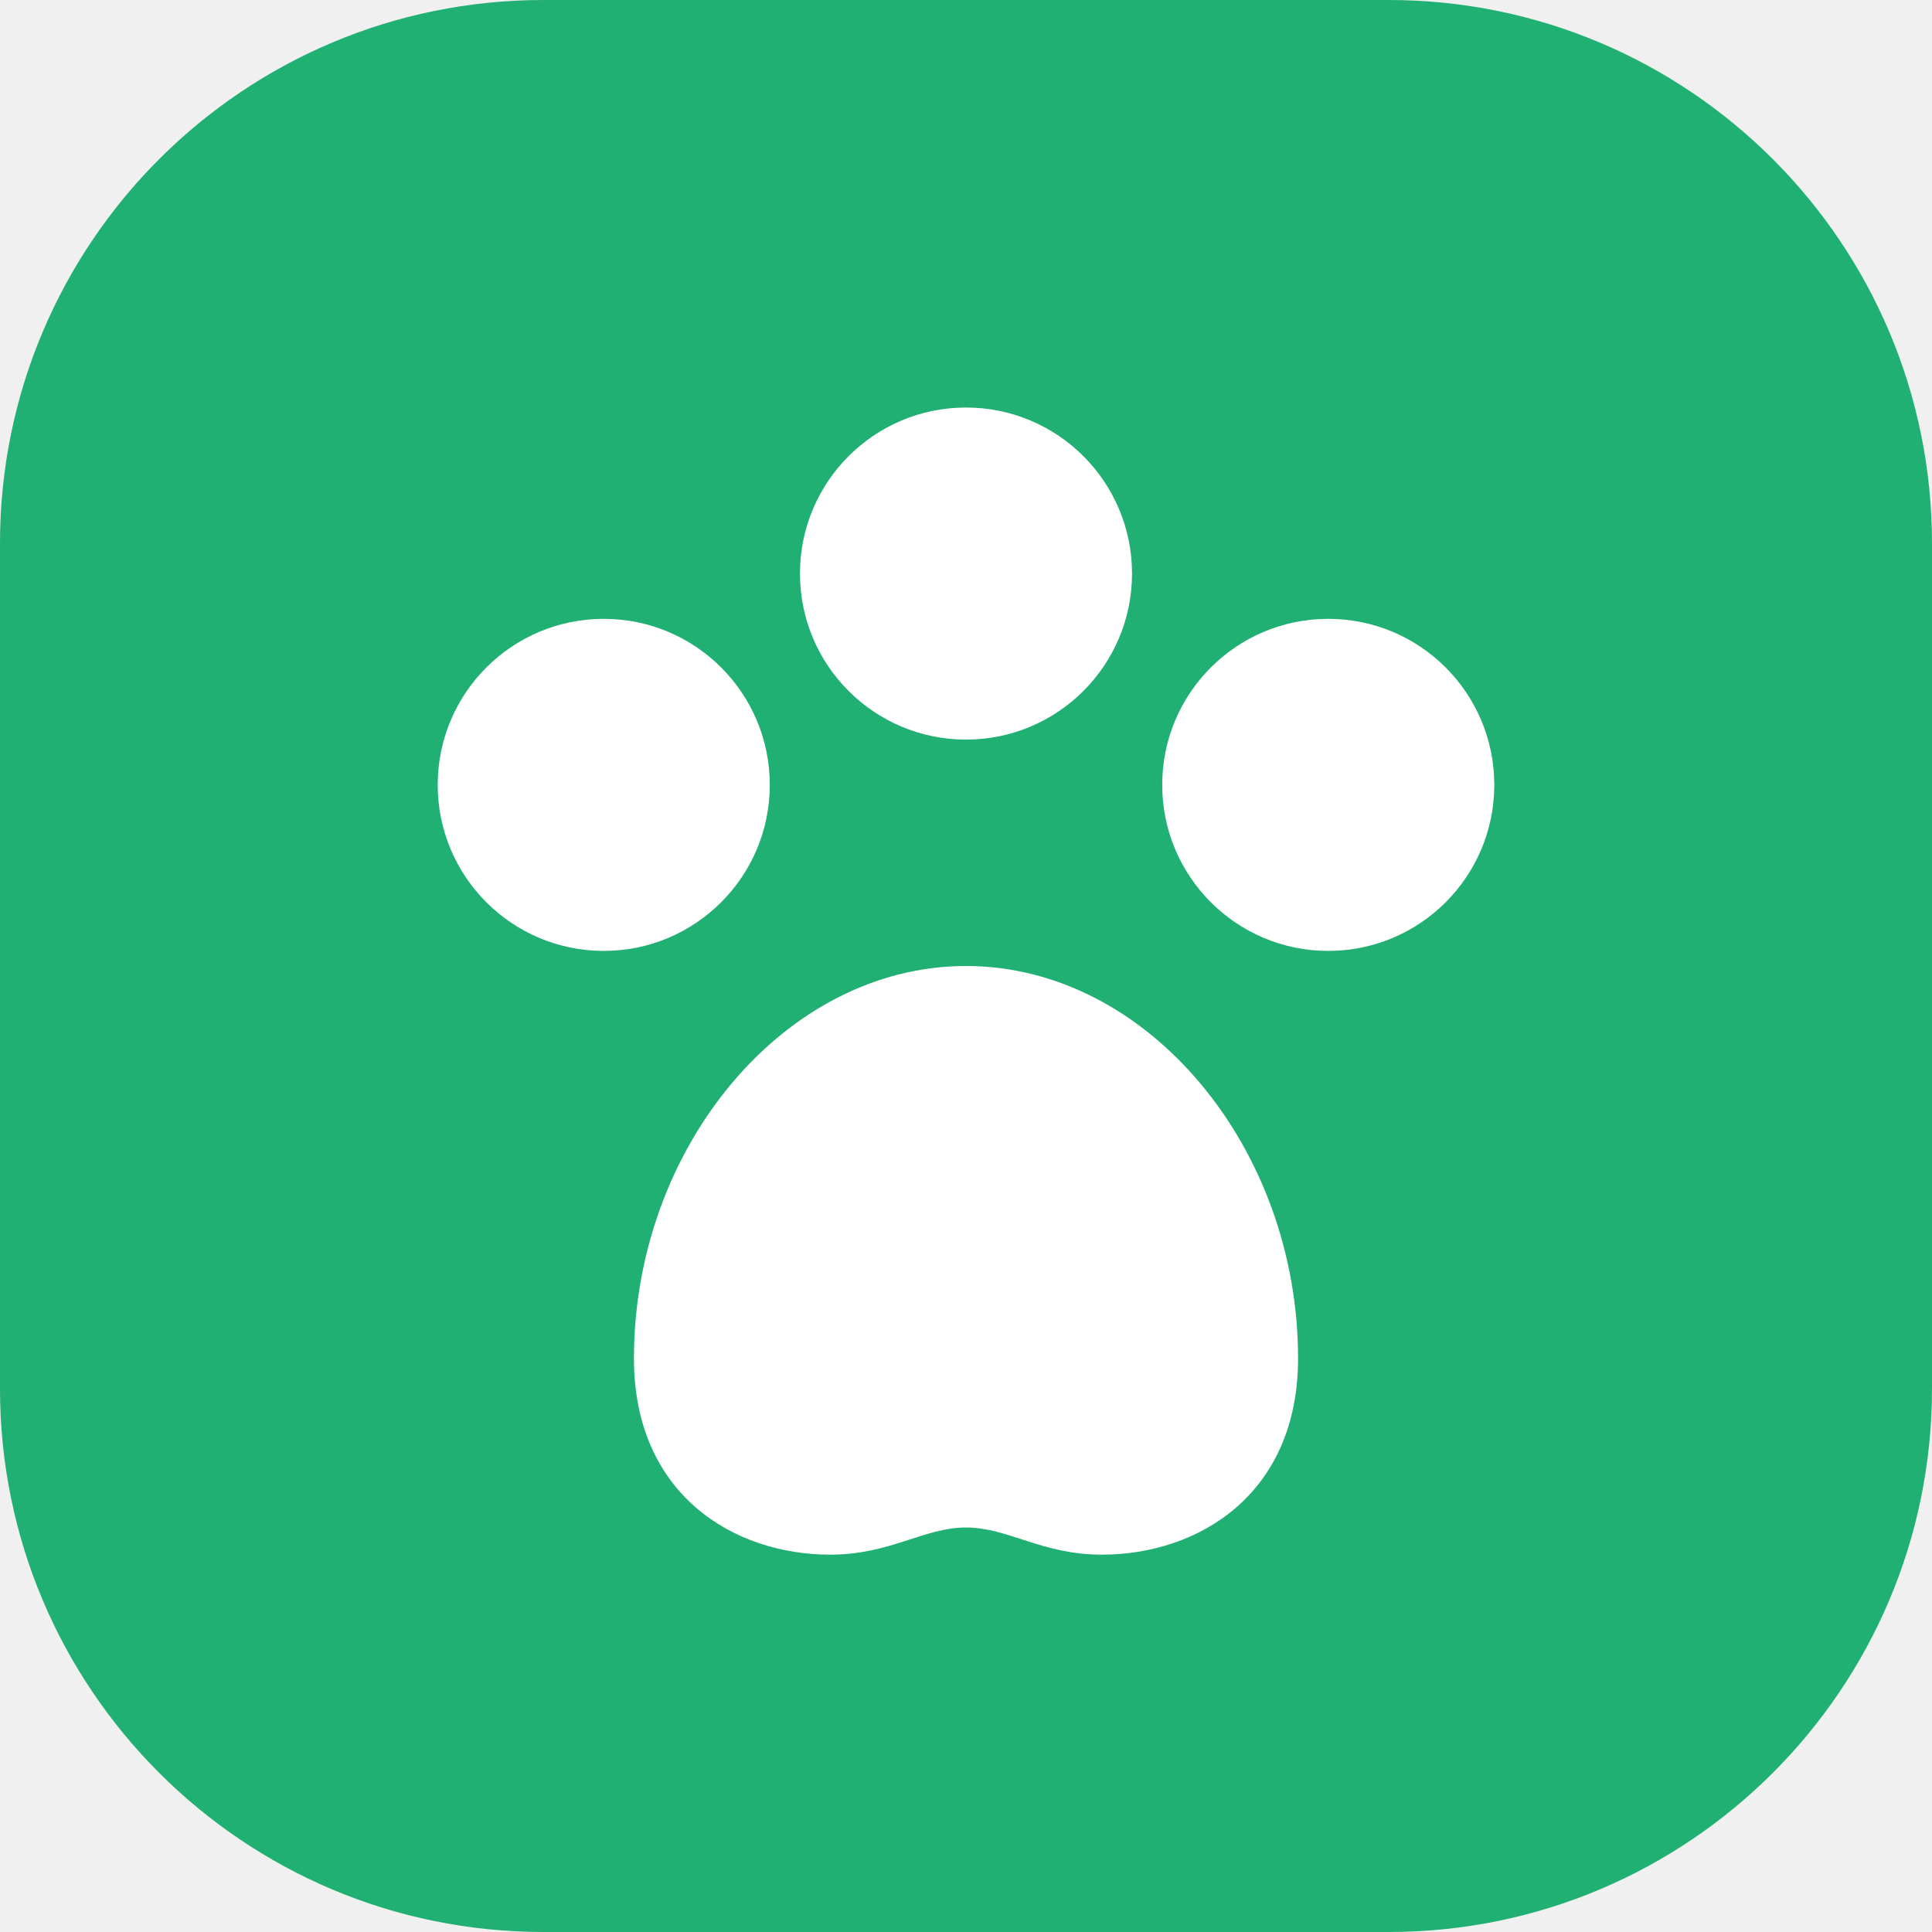
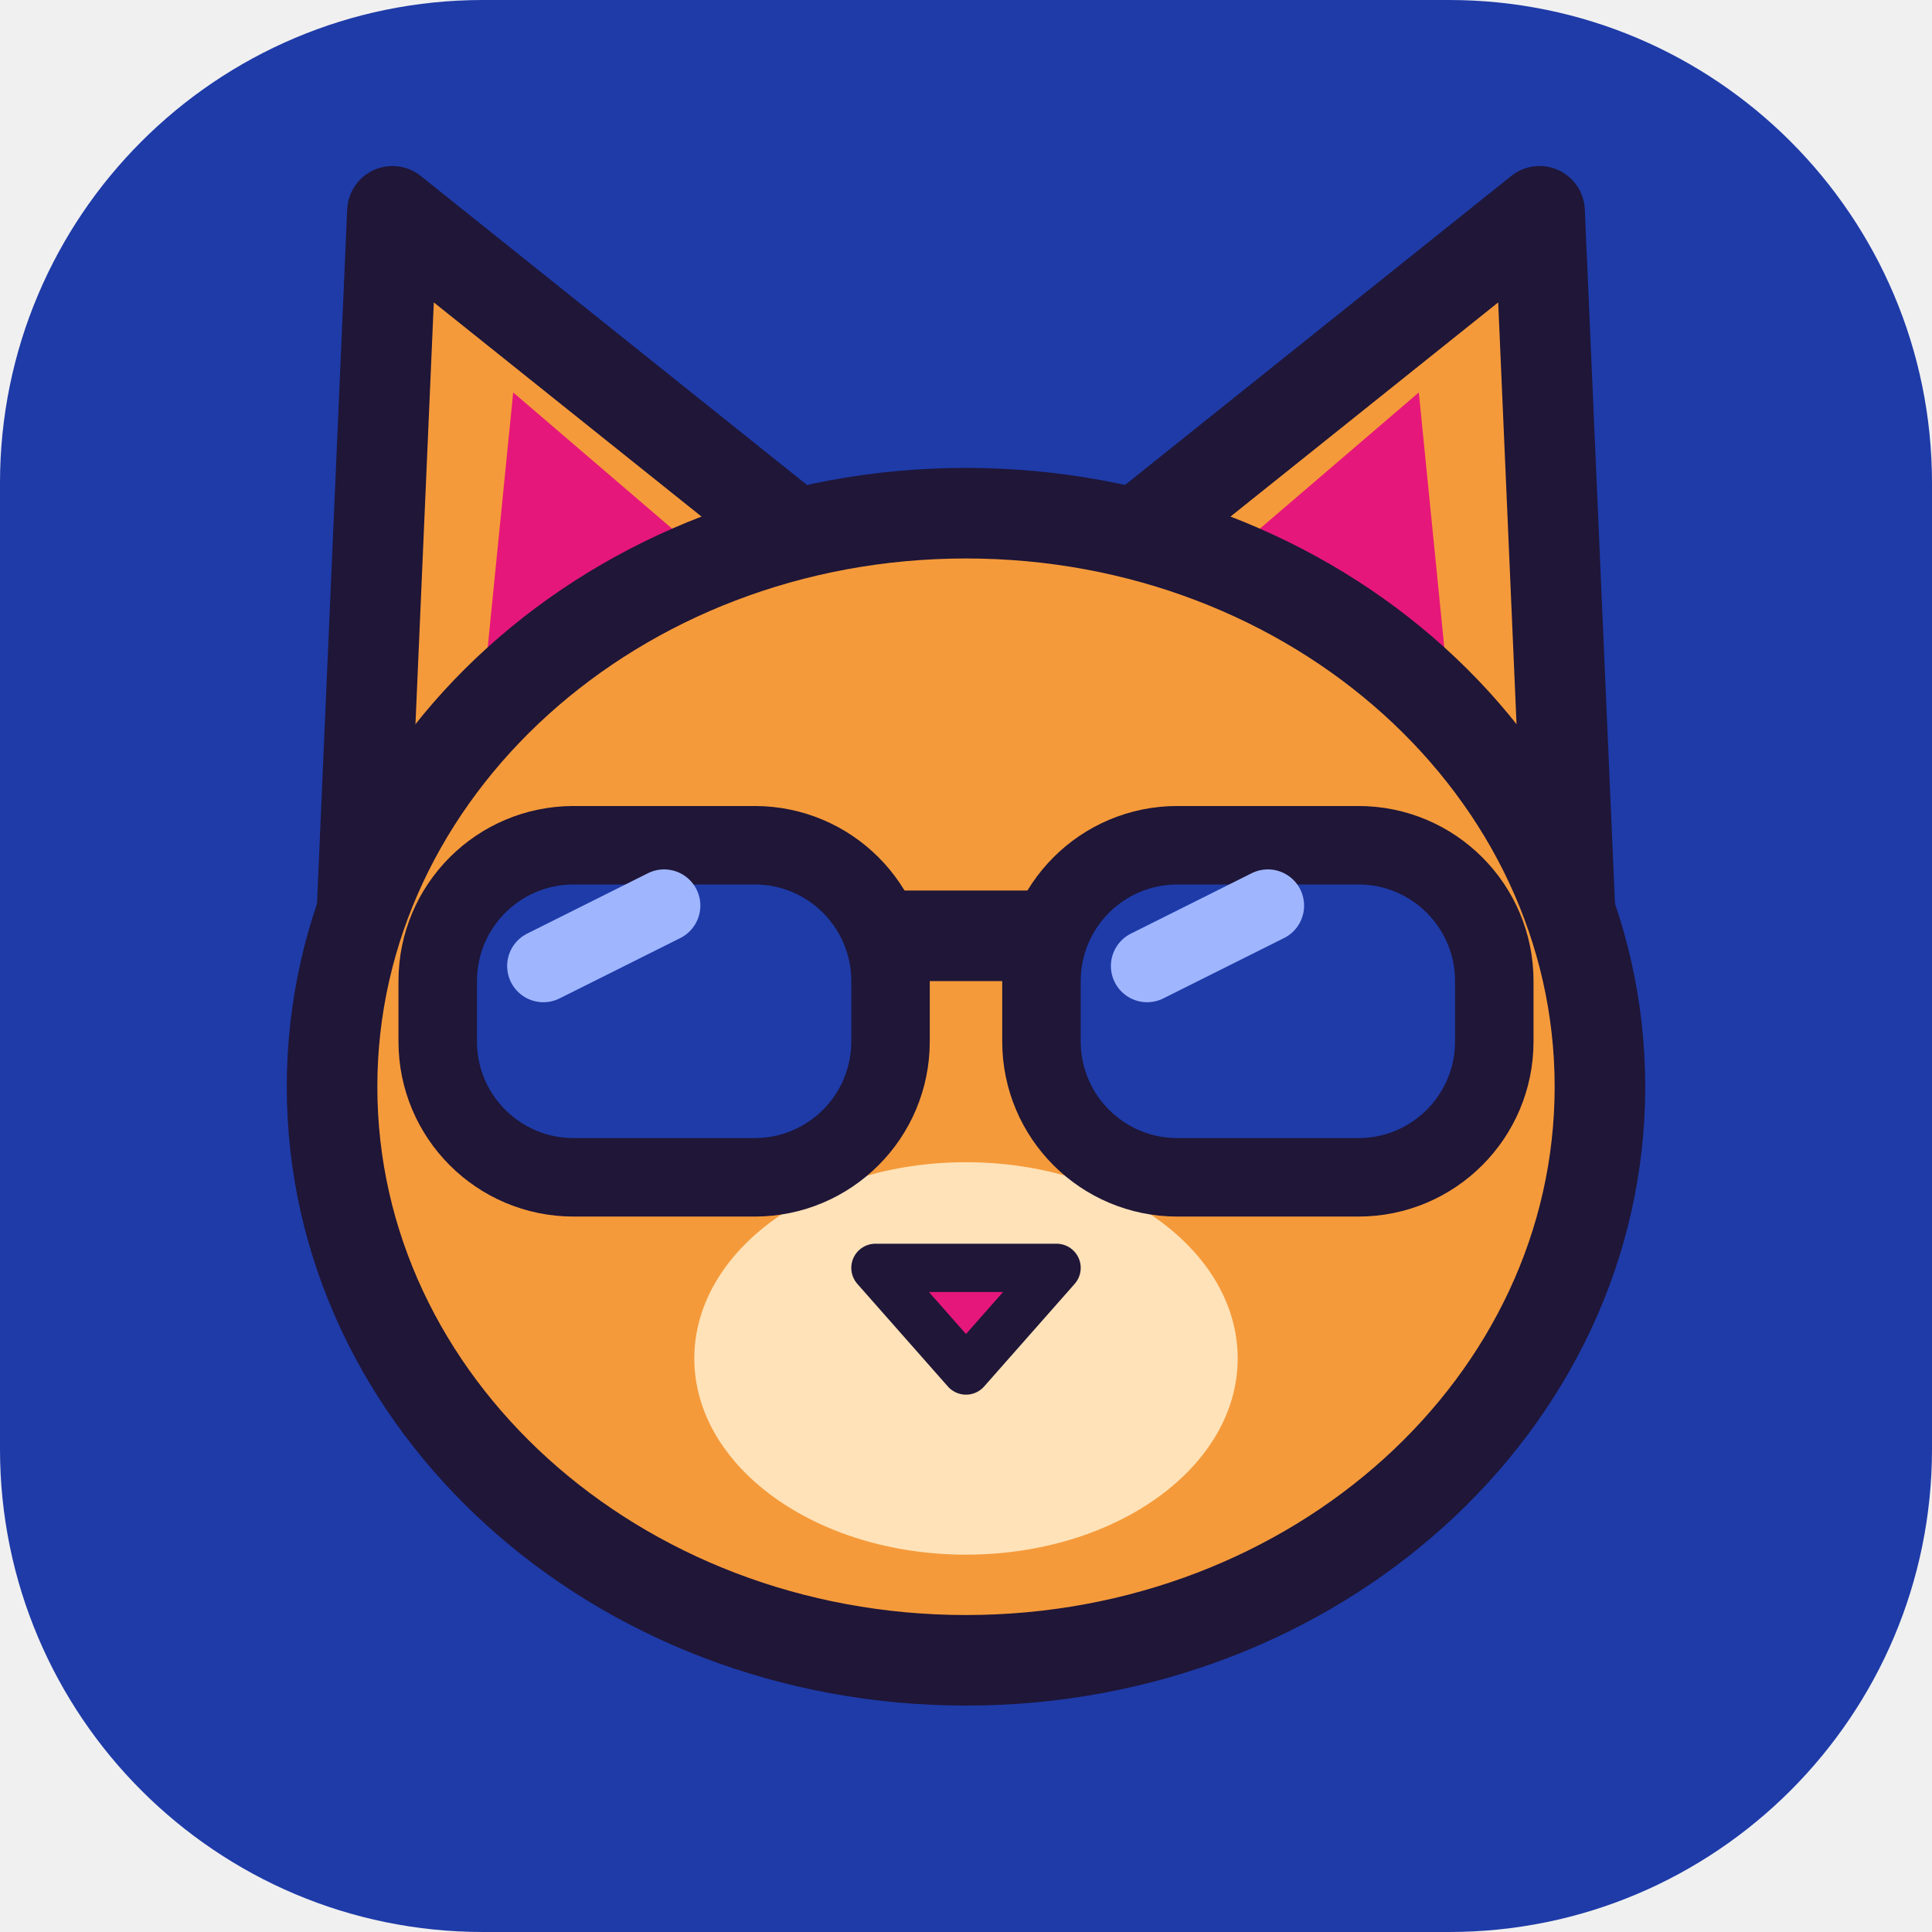
<svg xmlns="http://www.w3.org/2000/svg" viewBox="0 0 64 64">
-   <rect width="64" height="64" rx="18" fill="#21b073" />
-   <g fill="#fff">
-     <circle cx="20" cy="26" r="5.500" />
-     <circle cx="32" cy="19" r="5.500" />
-     <circle cx="44" cy="26" r="5.500" />
-     <path d="M21 45c0-7 5-13 11-13s11 6 11 13c0 4.500-3.300 6.500-6.500 6.500-2 0-3.100-.900-4.500-.900s-2.500.900-4.500.900C24.300 51.500 21 49.500 21 45z" />
-   </g>
+   <rect width="64" height="64" rx="16" fill="#1e3ba8" />
+   <path d="M12 30 L13 7 L28 19 Z M52 30 L51 7 L36 19 Z" fill="#f59a3a" stroke="#1f1638" stroke-width="3" stroke-linejoin="round" />
+   <path d="M16 23 L17 13 L24 19 Z M48 23 L47 13 L40 19 Z" fill="#e6177a" />
+   <ellipse cx="32" cy="36" rx="21" ry="19" fill="#f59a3a" stroke="#1f1638" stroke-width="3" />
+   <ellipse cx="32" cy="45" rx="9" ry="6.5" fill="#ffe2b8" />
+   <path d="M15 31 h34" stroke="#1f1638" stroke-width="3" stroke-linecap="round" />
+   <rect x="14.5" y="28" width="15" height="11" rx="4.5" fill="#1e3ba8" stroke="#1f1638" stroke-width="2.6" />
+   <rect x="34.5" y="28" width="15" height="11" rx="4.5" fill="#1e3ba8" stroke="#1f1638" stroke-width="2.6" />
+   <path d="M18 32 l4 -2 M38 32 l4 -2" stroke="#9fb6ff" stroke-width="2.4" stroke-linecap="round" />
+   <path d="M29 42 h6 l-3 3.4 Z" fill="#e6177a" stroke="#1f1638" stroke-width="1.6" stroke-linejoin="round" />
</svg>
